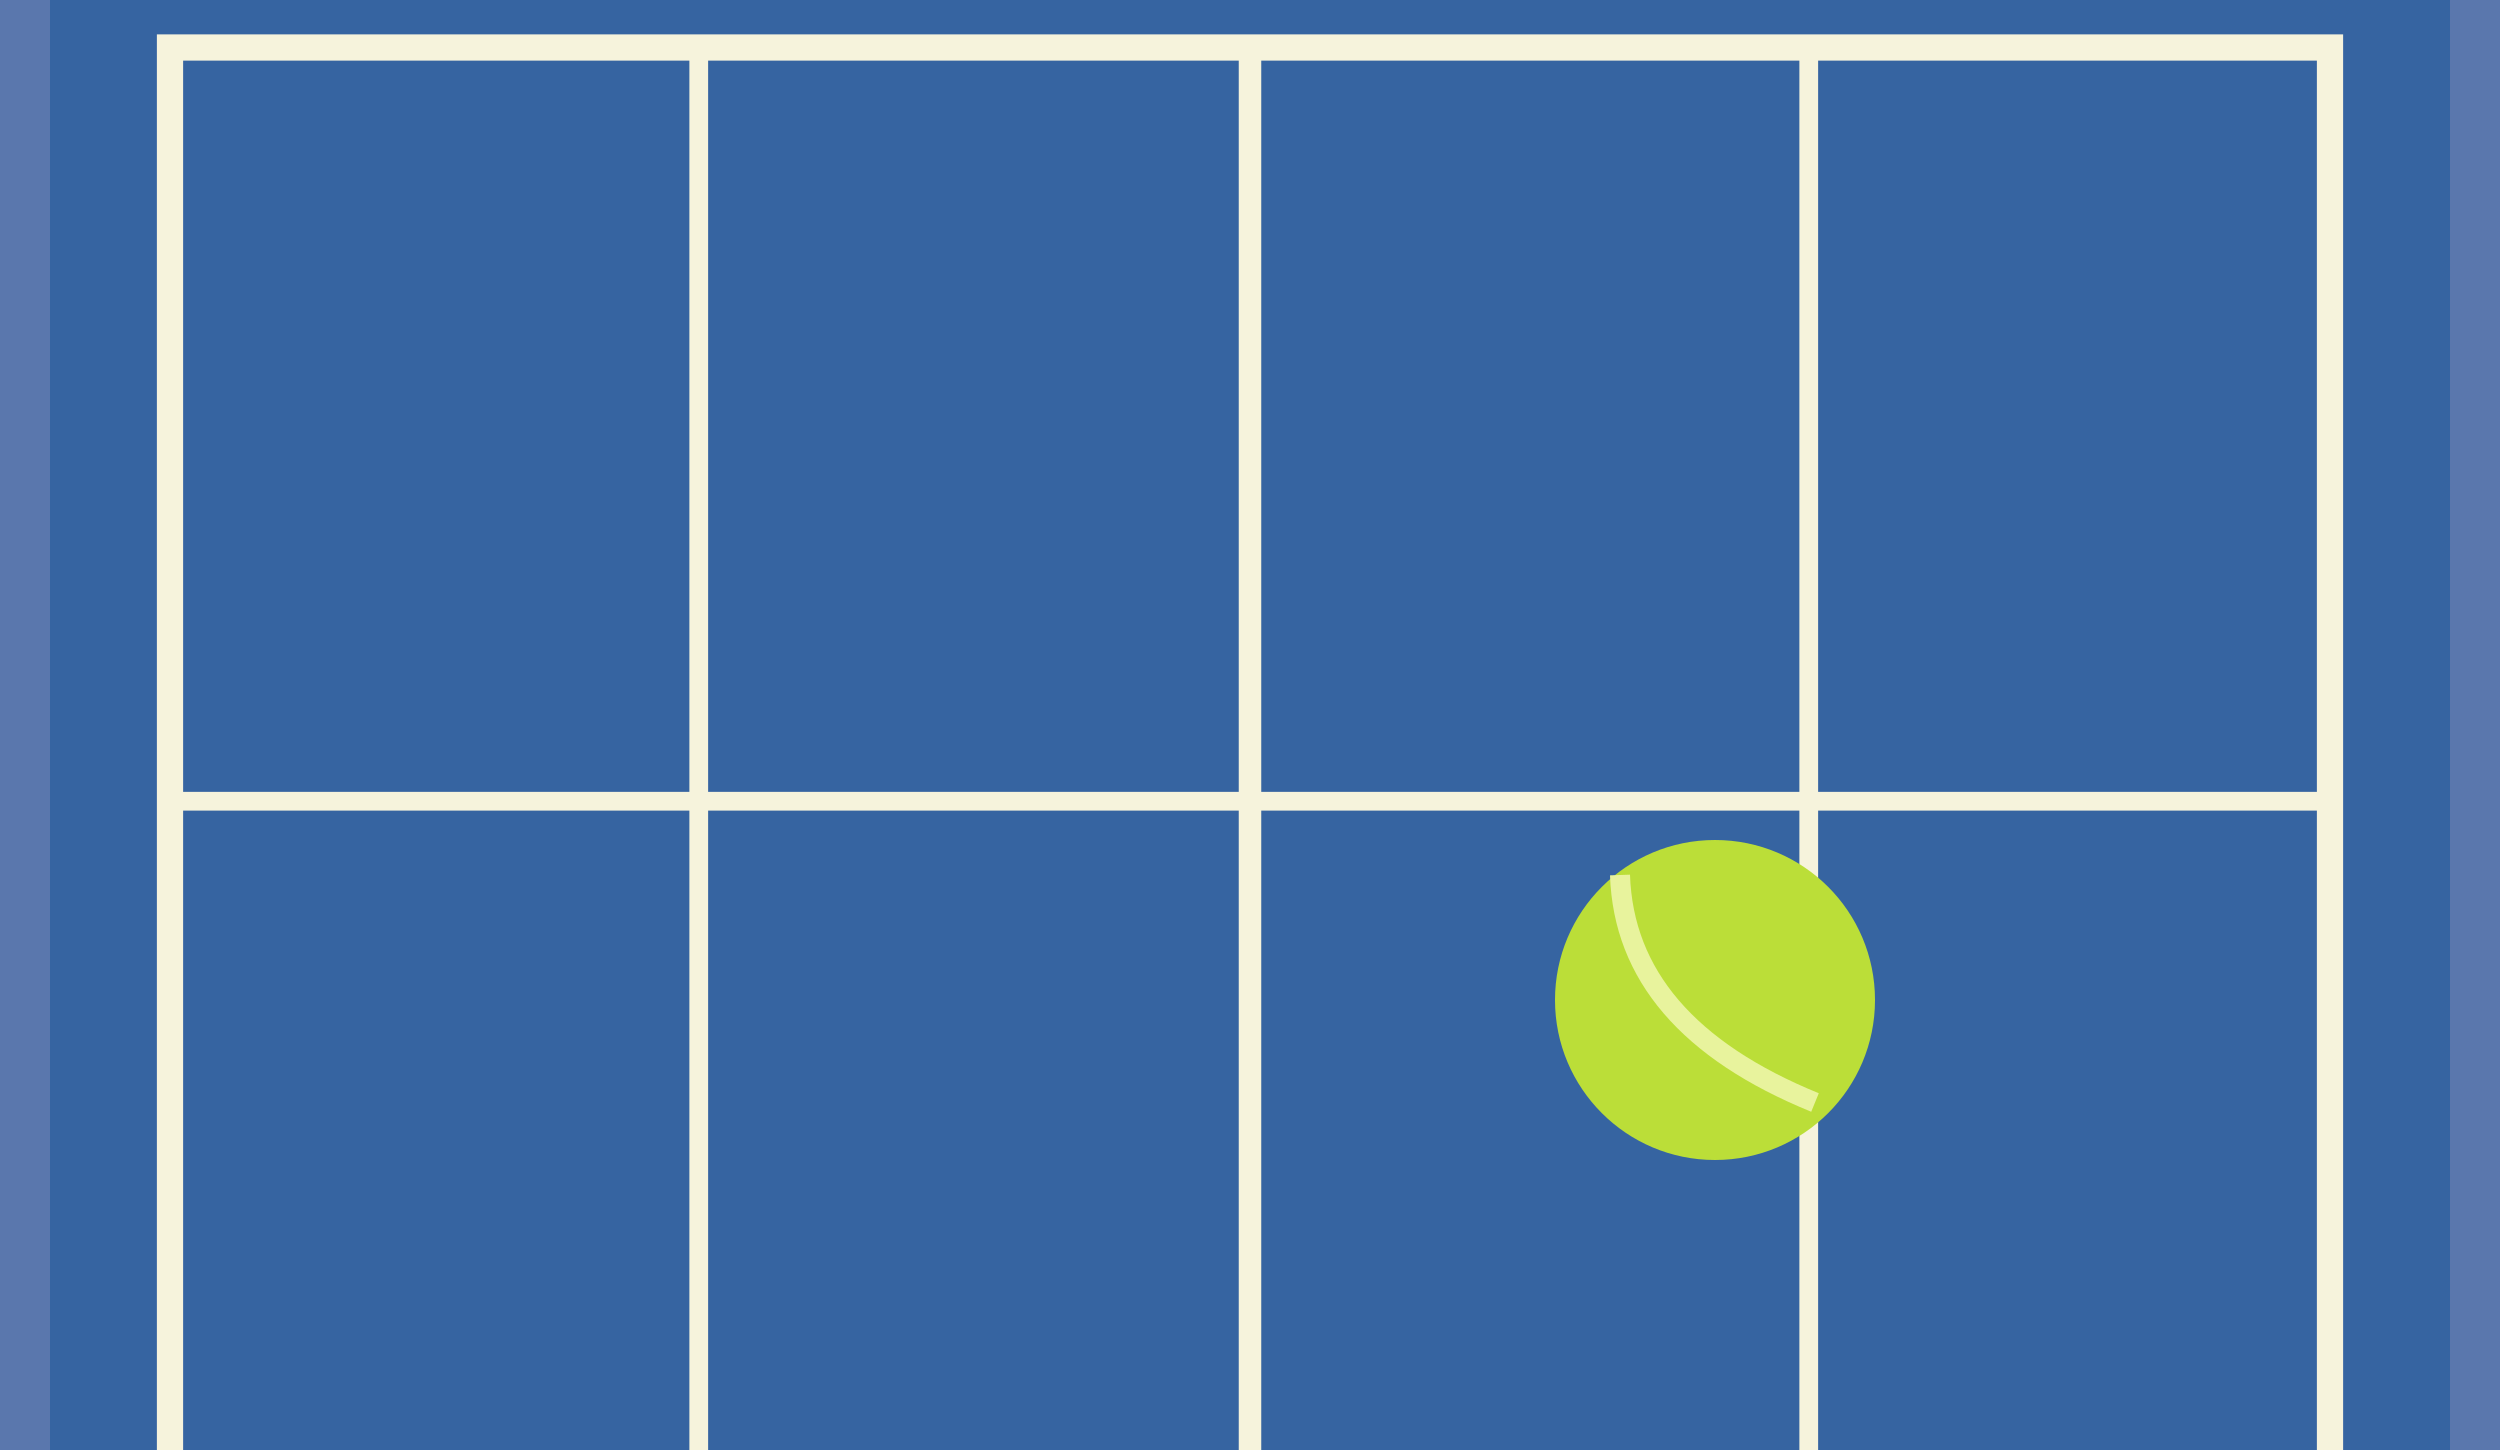
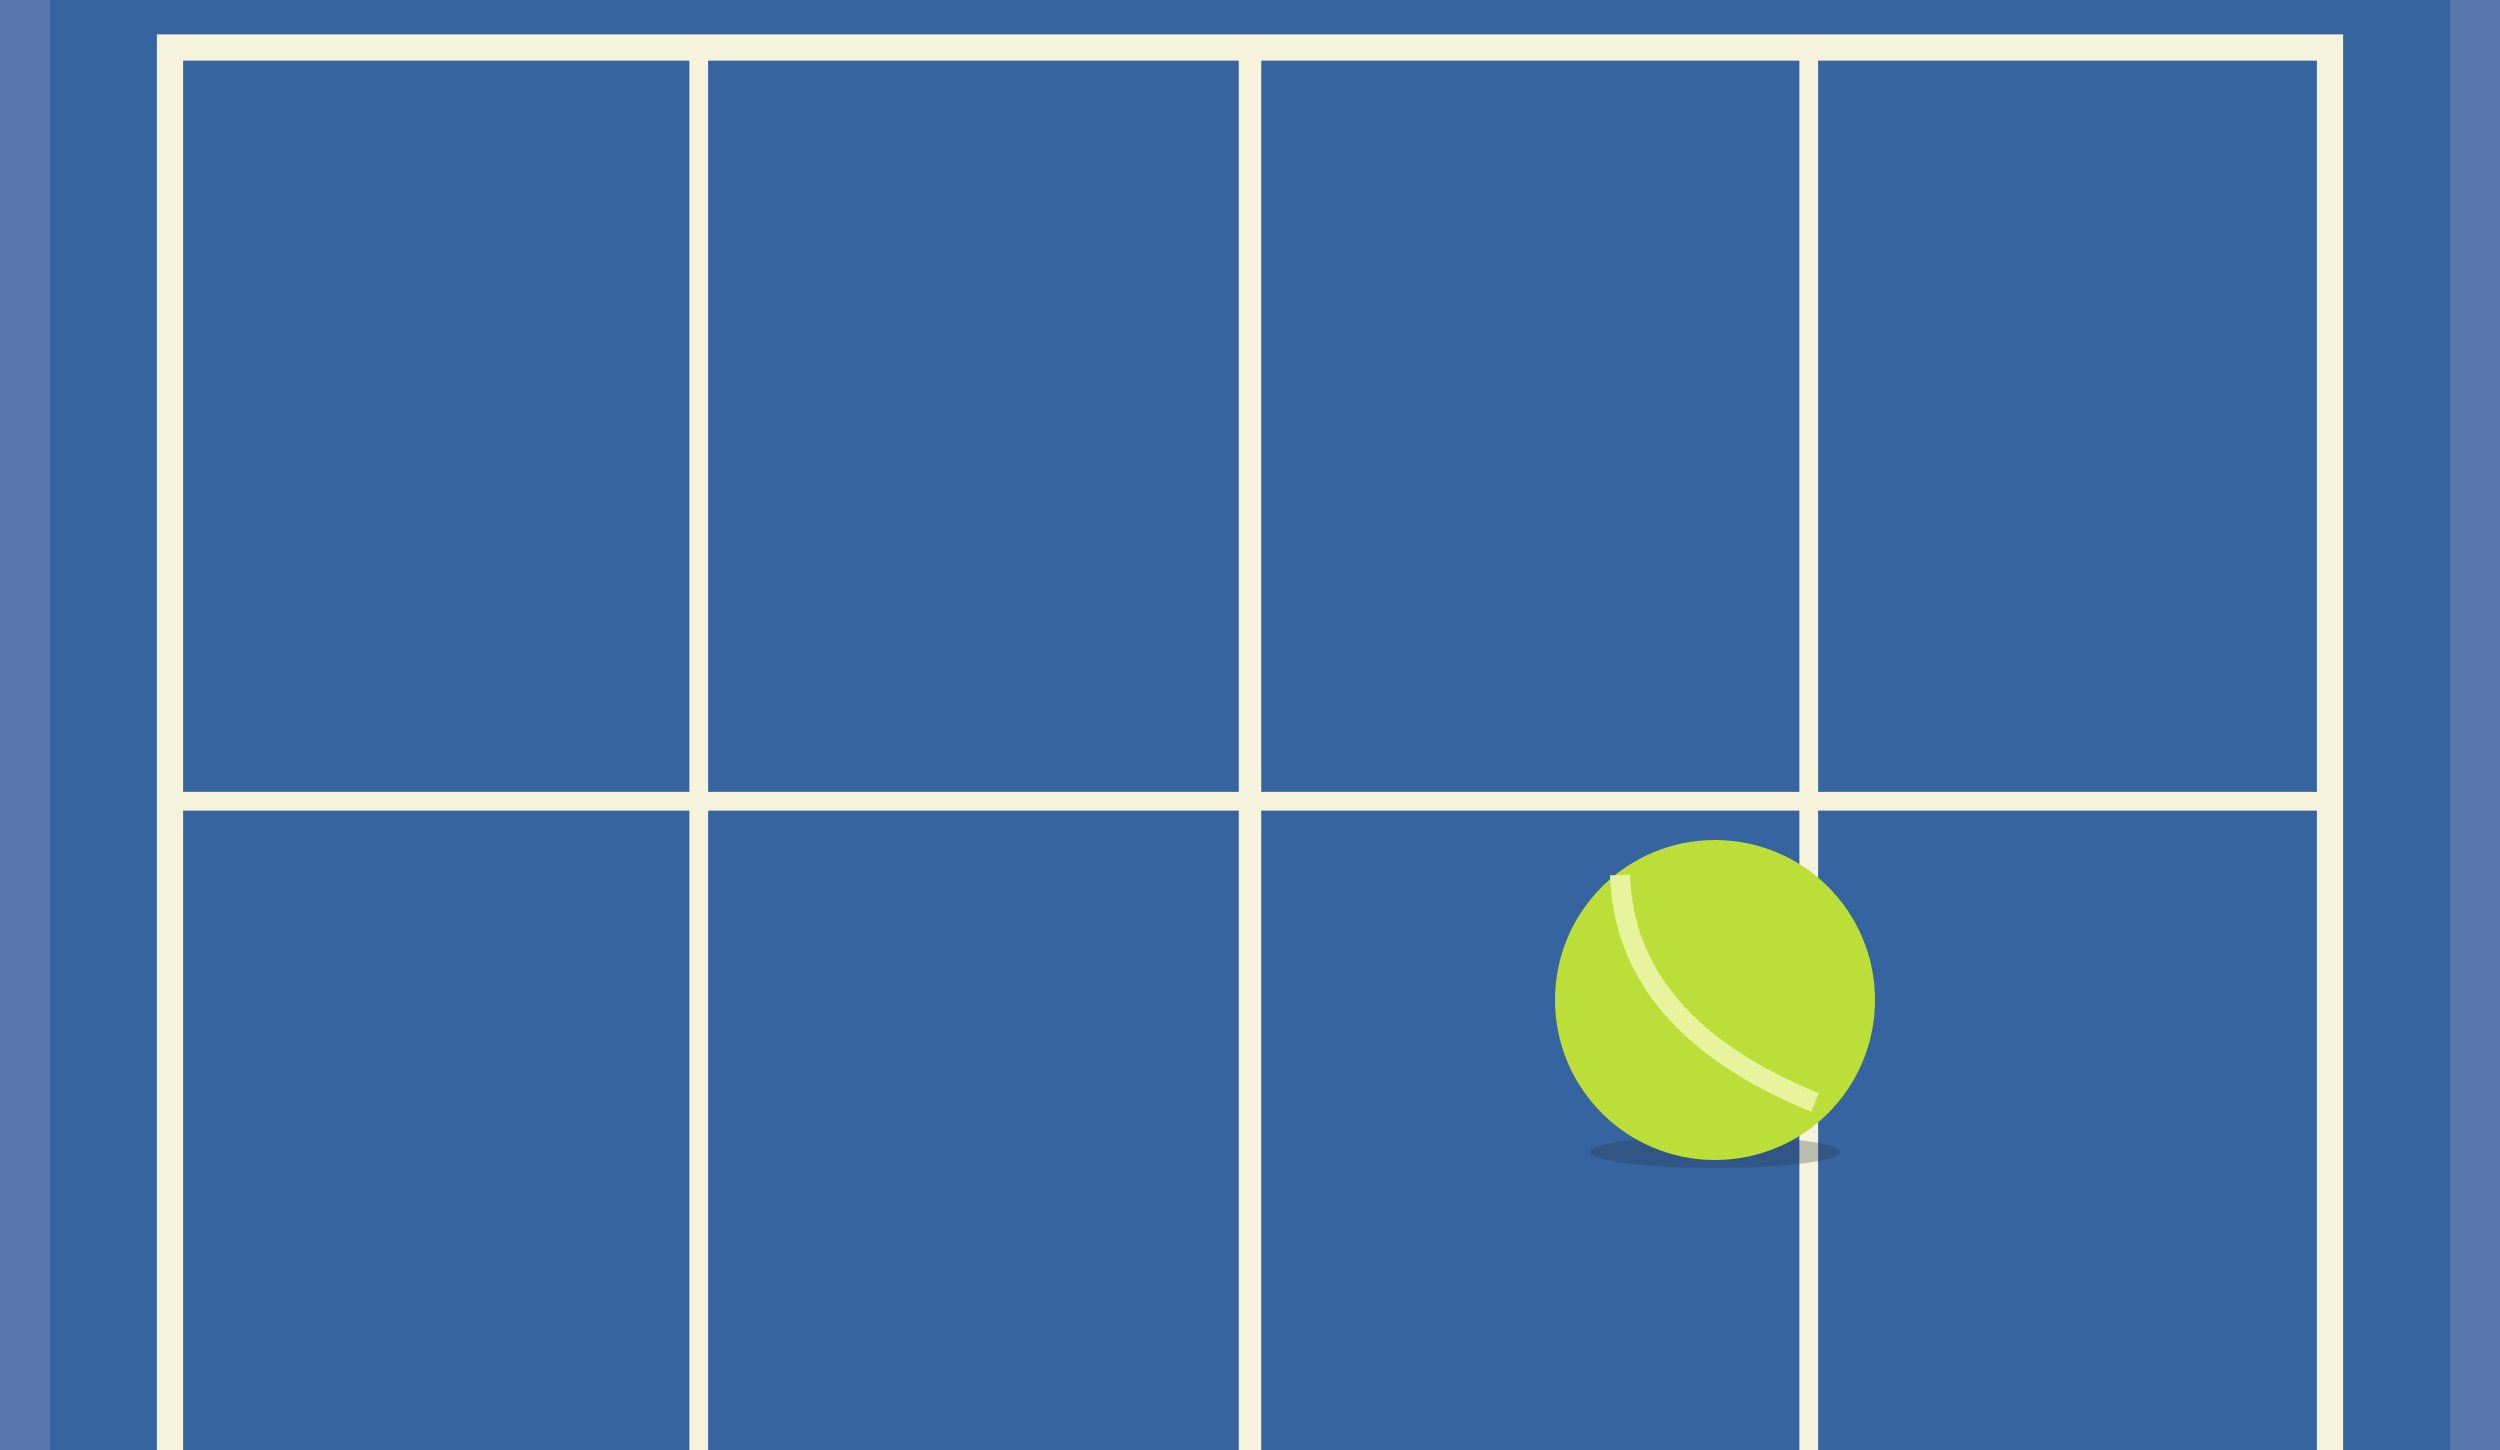
<svg xmlns="http://www.w3.org/2000/svg" viewBox="0 0 1000 580" preserveAspectRatio="xMidYMid slice">
  <defs />
  <rect x="0" y="0" width="1000" height="580" rx="0" fill="#5a77ad" />
  <g transform="translate(-250 -110) scale(1.5)">
    <rect x="180" y="56" width="640" height="462" rx="0" fill="#3664a1" />
    <rect x="212" y="86" width="576" height="397" rx="0" fill="none" stroke="#f6f3dc" stroke-width="7" />
    <path d="M500 88L500 485" fill="none" stroke="#f6f3dc" stroke-width="6" stroke-linecap="round" />
    <path d="M212 287L788 287" fill="none" stroke="#f6f3dc" stroke-width="5" stroke-linecap="round" />
    <path d="M353 88L353 483" fill="none" stroke="#f6f3dc" stroke-width="5" stroke-linecap="round" />
    <path d="M649 88L649 483" fill="none" stroke="#f6f3dc" stroke-width="5" stroke-linecap="round" />
  </g>
-   <ellipse cx="686" cy="400" rx="64" ry="64" fill="#bbde38" />
-   <path d="M648 350 Q650 410 726 441" fill="none" stroke="#e8f39d" stroke-width="8" />
+   <ellipse cx="686.0" cy="460.8" rx="49.92" ry="6.4" fill="#263544" opacity=".3" class="art-shadow" />
+   <g class="art-bounce">
+     <ellipse cx="686" cy="400" rx="64" ry="64" fill="#bbde38" />
+     <path d="M648 350 Q650 410 726 441" fill="none" stroke="#e8f39d" stroke-width="8" />
+   </g>
  <style>
@media (prefers-reduced-motion: no-preference) {
-   ellipse[fill="#bbde38"],svg &gt; path:last-of-type { transform-box: fill-box; transform-origin: center; animation: drawing-float 4.8s ease-in-out 4 alternate; }
-   @keyframes drawing-float { to { translate: 0 -7px } }
+   .art-shadow { transform-box: fill-box; transform-origin: center; animation: art-shadow 2.4s linear 0s 3 normal none; }
+   .art-bounce { transform-box: fill-box; transform-origin: center bottom; animation: art-bounce 2.4s linear 0s 3 normal none; }
+   @keyframes art-shadow {
+   0%, 100% { opacity: 0.3; animation-timing-function: cubic-bezier(0.2, 0.6, 0.35, 1); scale: 1.1; }
+   50% { opacity: 0.1; animation-timing-function: cubic-bezier(0.6, 0, 0.8, 0.4); scale: 0.5; }
+ }
+   @keyframes art-bounce {
+   0%, 100% { animation-timing-function: cubic-bezier(0.2, 0.6, 0.35, 1); translate: 0px; scale: 1.14 0.84; }
+   6% { translate: 0px -6px; scale: 0.94 1.06; }
+   50% { animation-timing-function: cubic-bezier(0.6, 0, 0.8, 0.4); translate: 0px -58px; scale: 1; }
+   94% { translate: 0px -4px; scale: 0.96 1.04; }
+ }
}
</style>
</svg>
